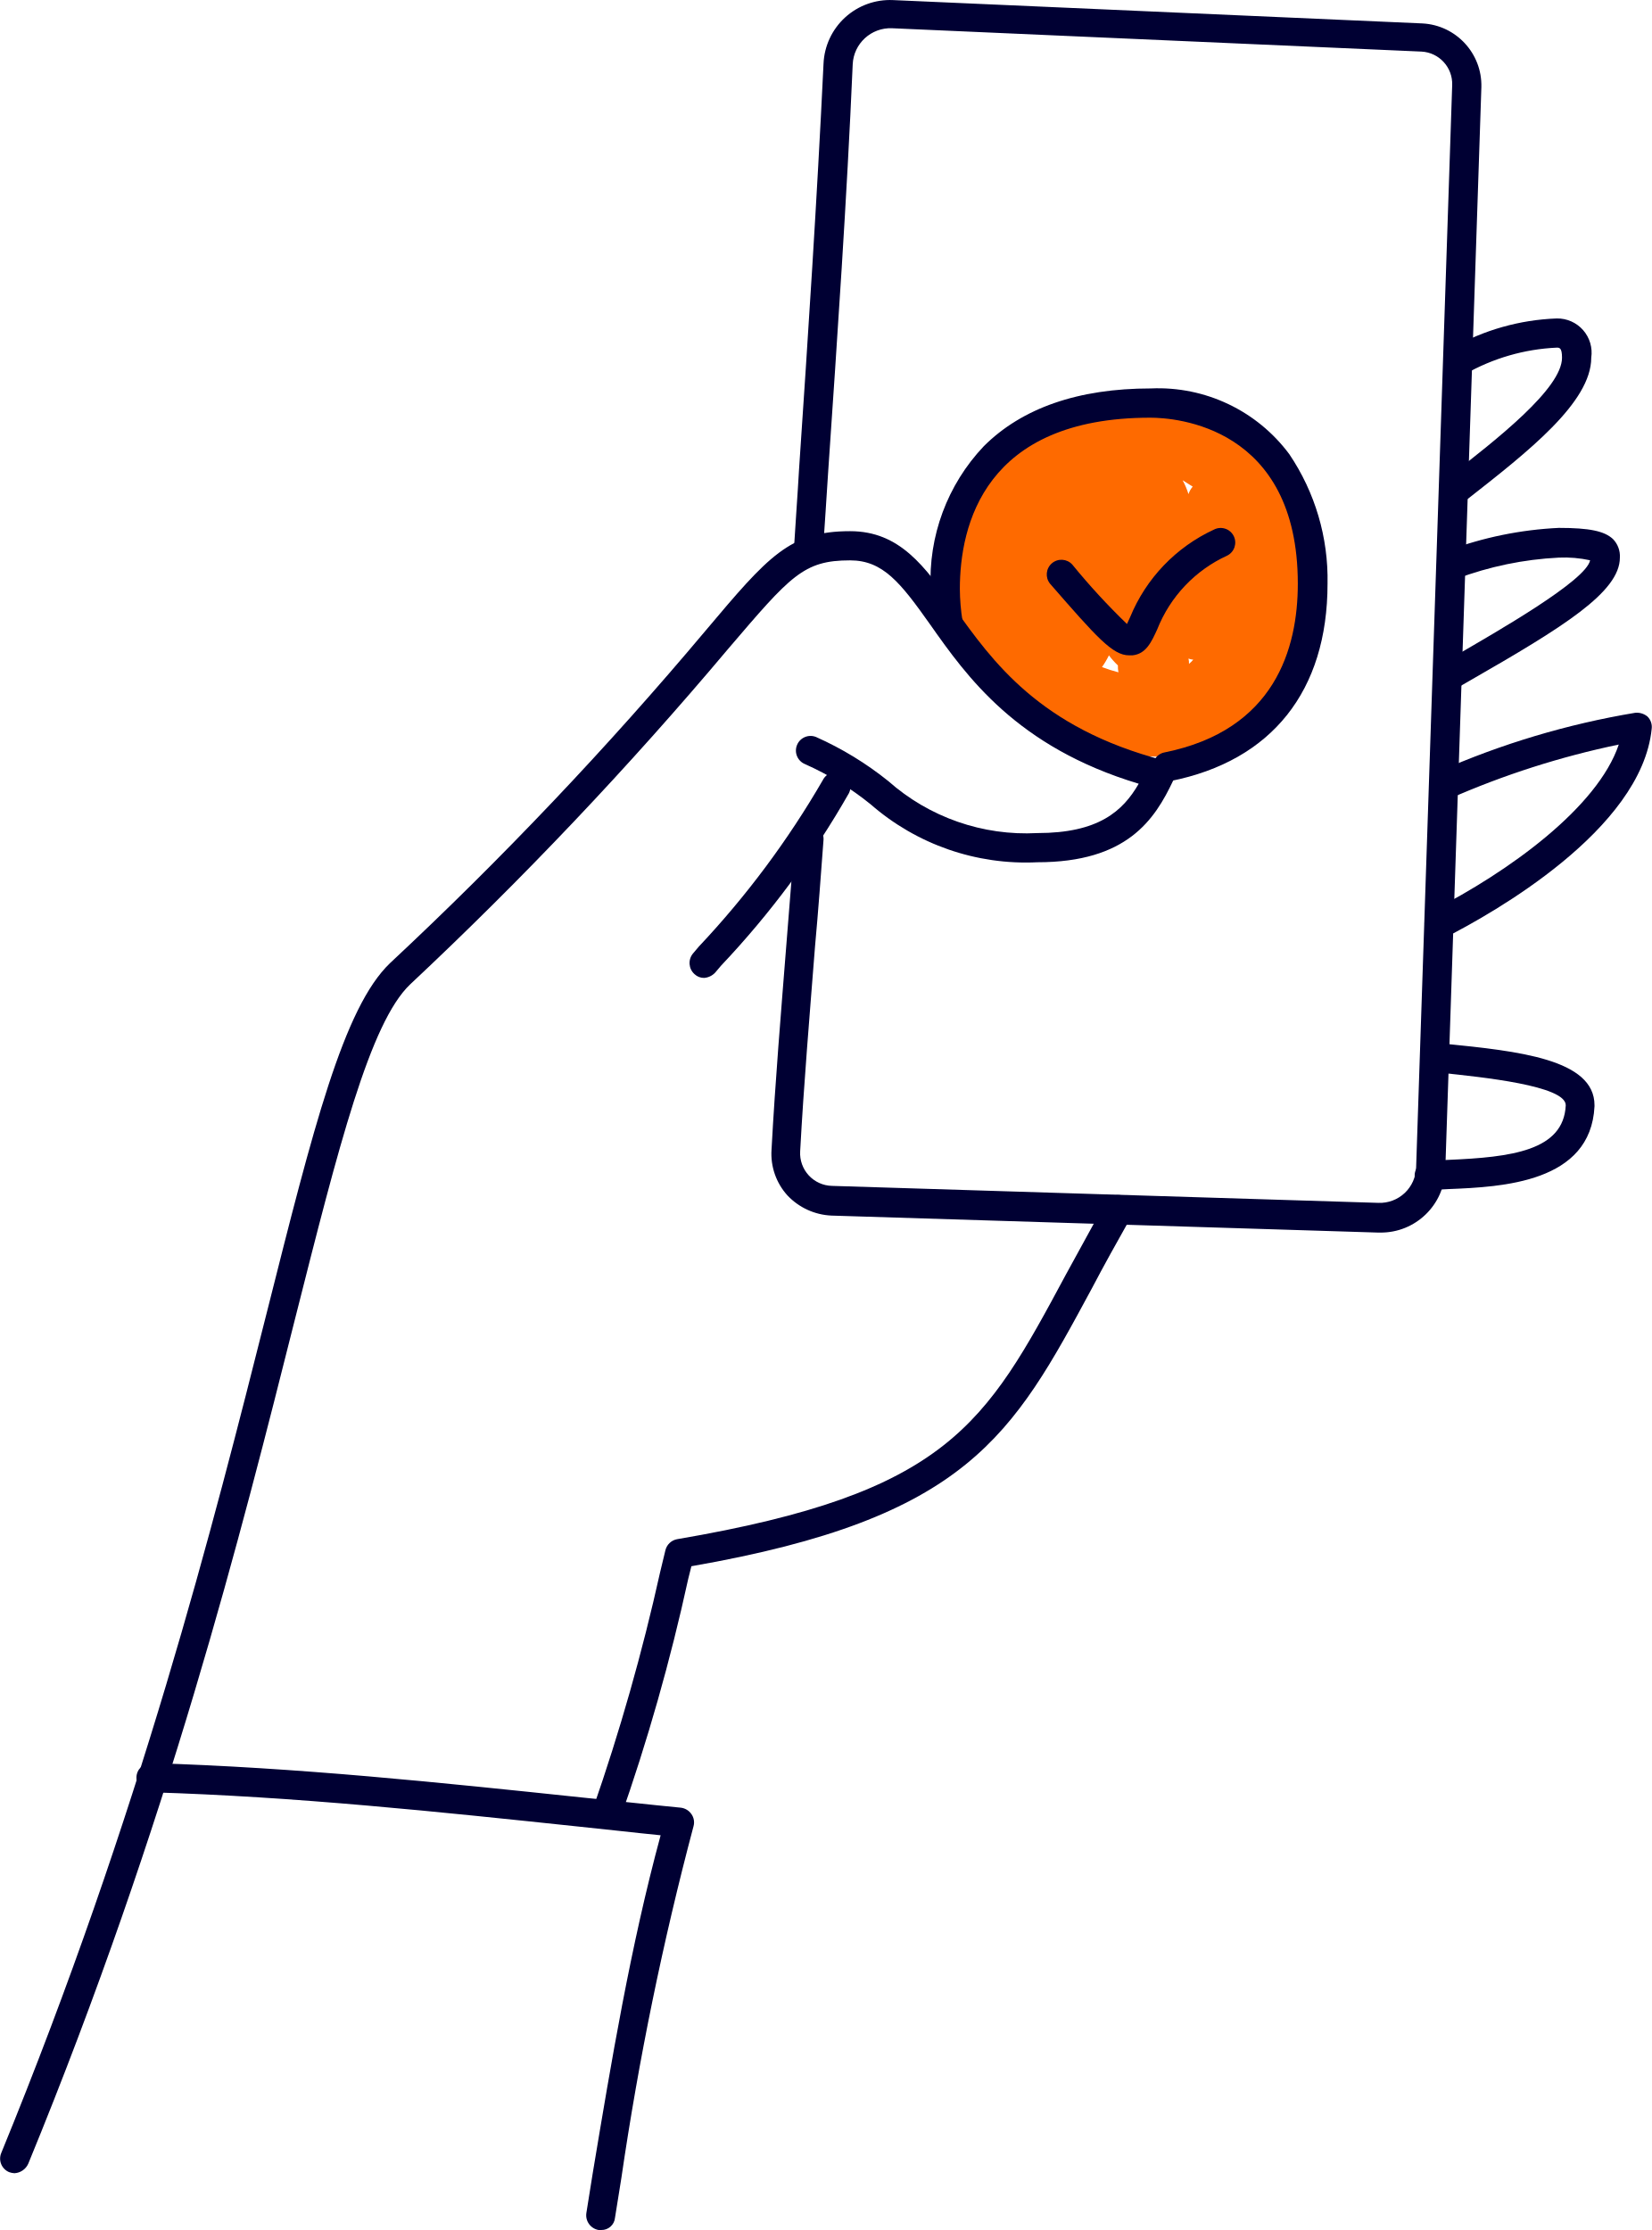
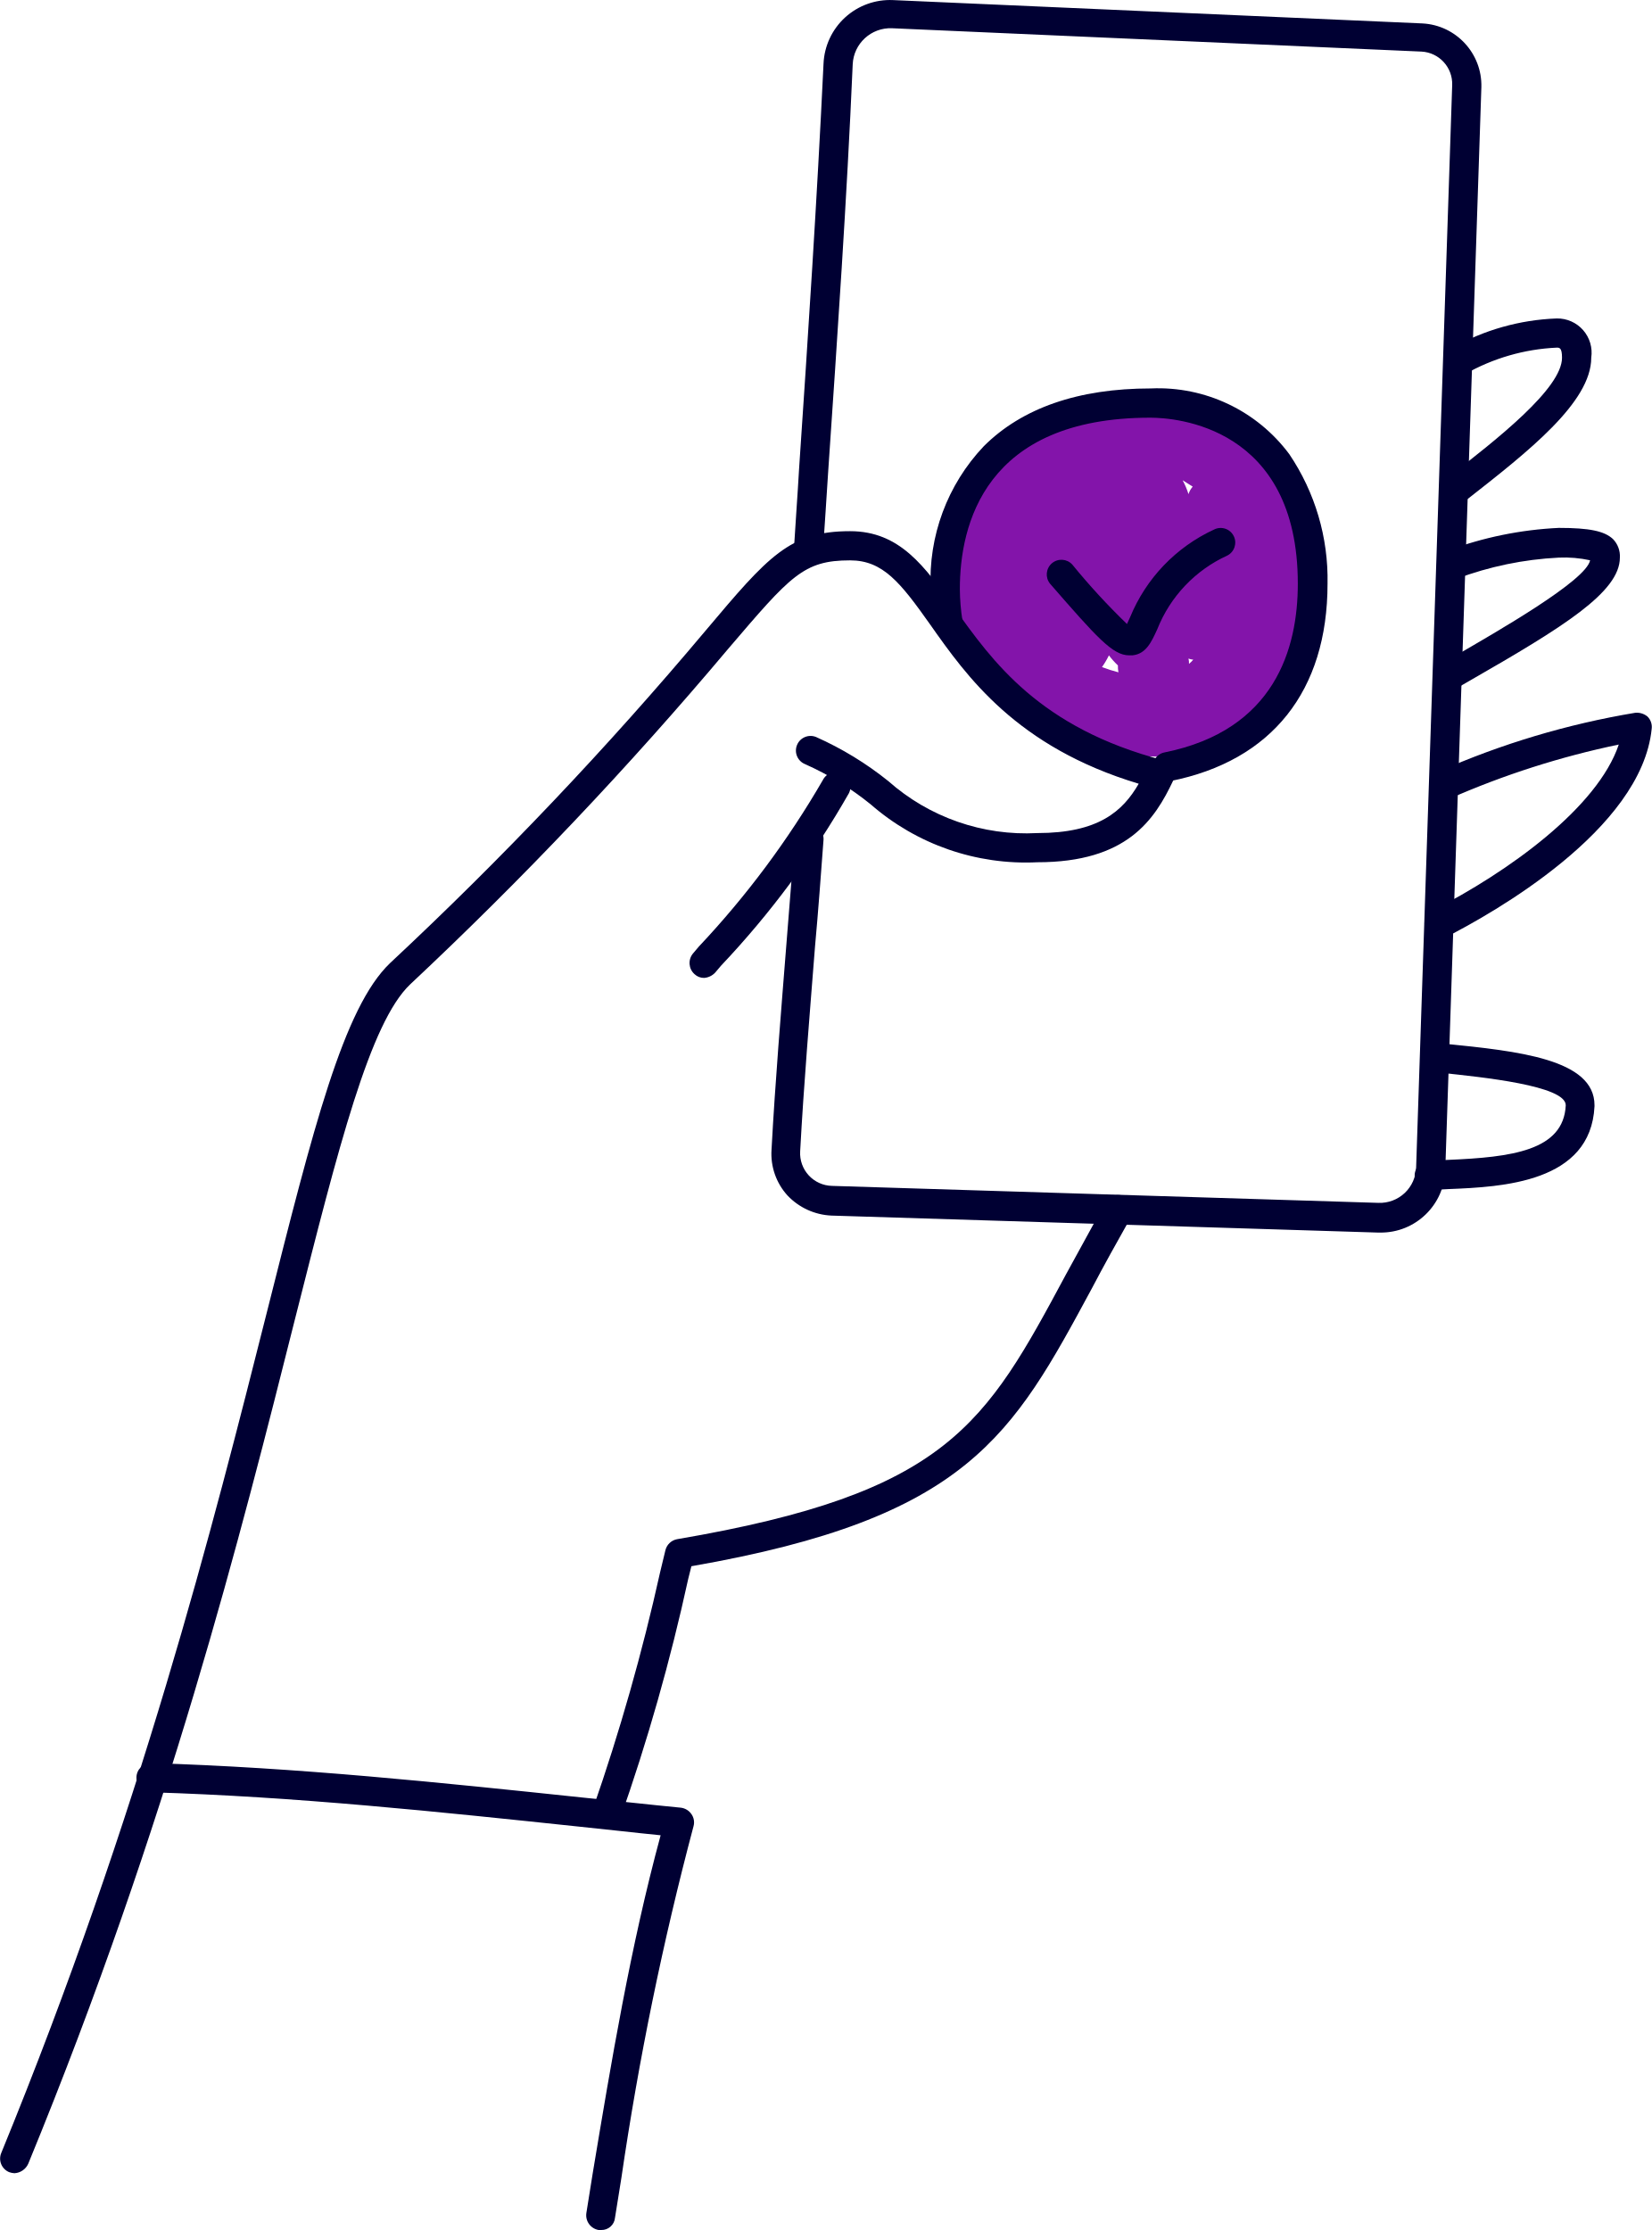
<svg xmlns="http://www.w3.org/2000/svg" id="SCAN_QR_CODE" data-name="SCAN QR CODE" width="94.53" height="127.621" viewBox="0 0 94.53 127.621">
-   <path id="Path_47645" data-name="Path 47645" d="M2244.4,758.857a9.619,9.619,0,0,0-12.3-7.469c-2.823.789-5.981,2.429-7.347,5.162a9.578,9.578,0,0,0-.547,6.073,4.1,4.1,0,0,0-.182,2.186c1.032,5.04,8.653,7.773,13.147,7.044C2242.824,770.911,2245.436,763.867,2244.4,758.857Zm-6.771-1.913a4.384,4.384,0,0,0-.334-.789c.182.121.395.243.577.364A1.19,1.19,0,0,0,2237.632,756.944Zm-4.554,9.23a4.654,4.654,0,0,0,.516.577,1.709,1.709,0,0,0,.031.395,8.552,8.552,0,0,1-.941-.3A4.819,4.819,0,0,0,2233.078,766.174Zm4.585.486a1.036,1.036,0,0,0-.03-.3.887.887,0,0,0,.273.061A1.83,1.83,0,0,1,2237.663,766.66Z" transform="translate(-2169.615 -728.67)" fill="#fe6a00" />
+   <path id="Path_47645" data-name="Path 47645" d="M2244.4,758.857a9.619,9.619,0,0,0-12.3-7.469c-2.823.789-5.981,2.429-7.347,5.162a9.578,9.578,0,0,0-.547,6.073,4.1,4.1,0,0,0-.182,2.186c1.032,5.04,8.653,7.773,13.147,7.044C2242.824,770.911,2245.436,763.867,2244.4,758.857Zm-6.771-1.913a4.384,4.384,0,0,0-.334-.789c.182.121.395.243.577.364A1.19,1.19,0,0,0,2237.632,756.944Zm-4.554,9.23a4.654,4.654,0,0,0,.516.577,1.709,1.709,0,0,0,.031.395,8.552,8.552,0,0,1-.941-.3A4.819,4.819,0,0,0,2233.078,766.174Zm4.585.486a1.036,1.036,0,0,0-.03-.3.887.887,0,0,0,.273.061A1.83,1.83,0,0,1,2237.663,766.66Z" transform="translate(-2169.615 -728.67)" fill="#8314AA" />
  <path id="Path_47961" data-name="Path 47961" d="M2045.809,871.572a1.079,1.079,0,0,1-.3-.061.837.837,0,0,1-.455-1.093c7.955-19.4,12.145-36.01,15.212-48.155,2.642-10.475,4.372-17.4,7.044-19.948a216.784,216.784,0,0,0,18.065-19.037c3.583-4.251,4.8-5.678,8.259-5.678,2.854,0,4.281,2.034,5.951,4.372,2.186,3.067,4.888,6.892,11.993,8.744a.829.829,0,0,1,.546.455.924.924,0,0,1,0,.7c-1.062,2.247-2.641,4.676-7.773,4.676a13.5,13.5,0,0,1-9.534-3.31,16.822,16.822,0,0,0-3.765-2.307.837.837,0,0,1,.638-1.549,18.836,18.836,0,0,1,4.129,2.52,11.9,11.9,0,0,0,8.532,2.976c3.492,0,4.888-1.245,5.8-2.824-6.984-2.1-9.838-6.133-11.933-9.109-1.7-2.4-2.7-3.674-4.585-3.674-2.672,0-3.4.88-6.983,5.071a223.2,223.2,0,0,1-18.187,19.189c-2.308,2.186-4.1,9.291-6.589,19.128-3.066,12.175-7.256,28.875-15.272,48.368A.917.917,0,0,1,2045.809,871.572Z" transform="translate(-2044.984 -747.201)" fill="#003" />
  <path id="Path_47962" data-name="Path 47962" d="M2175.786,834.784a.78.78,0,0,1-.547-.213.854.854,0,0,1-.091-1.184l.334-.395a51.548,51.548,0,0,0,7.1-9.534.835.835,0,1,1,1.488.759,51.336,51.336,0,0,1-7.317,9.868l-.334.395A.967.967,0,0,1,2175.786,834.784Z" transform="translate(-2135.49 -778.819)" fill="#003" />
  <path id="Path_47963" data-name="Path 47963" d="M2097.3,1036.519h-.152a.857.857,0,0,1-.7-.972l.364-2.277c1.063-6.376,2.156-12.965,3.886-19.341-1.549-.152-3.067-.334-4.585-.486-8.046-.85-16.335-1.731-24.594-1.974a.835.835,0,0,1,.03-1.67c8.289.243,16.639,1.123,24.715,1.974,1.852.182,3.7.395,5.587.577a.86.86,0,0,1,.607.364.82.82,0,0,1,.122.7,179.365,179.365,0,0,0-4.129,20.13q-.182,1.139-.365,2.277A.769.769,0,0,1,2097.3,1036.519Z" transform="translate(-2062.891 -908.898)" fill="#003" />
  <path id="Path_47964" data-name="Path 47964" d="M2157.377,939.063a1.332,1.332,0,0,1-.3-.061.833.833,0,0,1-.486-1.063,120.648,120.648,0,0,0,3.856-13.572l.3-1.245a.847.847,0,0,1,.668-.638c15.515-2.642,17.641-6.558,22.256-15.151.7-1.275,1.427-2.611,2.247-4.1a.844.844,0,1,1,1.457.85c-.82,1.457-1.548,2.763-2.216,4.038-4.554,8.441-7.074,13.147-22.924,15.91l-.182.729a115.666,115.666,0,0,1-3.917,13.785A.8.8,0,0,1,2157.377,939.063Z" transform="translate(-2122.668 -834.397)" fill="#003" />
  <path id="Path_47965" data-name="Path 47965" d="M2225.21,748.018h-.121l-31.273-.972a3.686,3.686,0,0,1-2.52-1.154,3.542,3.542,0,0,1-.911-2.611c.212-3.917.546-7.894.85-11.75.152-2.034.334-4.069.486-6.1a.8.8,0,0,1,.88-.759.819.819,0,0,1,.759.88c-.152,2.034-.3,4.069-.486,6.1-.3,3.856-.638,7.8-.85,11.72a1.867,1.867,0,0,0,1.822,1.974l31.273.972a2.081,2.081,0,0,0,2.156-2.034l2.064-61.94a1.855,1.855,0,0,0-1.761-1.913l-30.3-1.336a2.165,2.165,0,0,0-2.247,2.065c-.334,7.742-.881,15.637-1.4,23.258-.091,1.549-.213,3.127-.3,4.676a.836.836,0,1,1-1.67-.091c.091-1.548.213-3.127.3-4.676.516-7.621,1.032-15.485,1.4-23.2a3.807,3.807,0,0,1,3.978-3.643l30.3,1.336a3.561,3.561,0,0,1,3.37,3.643l-2.065,61.94A3.688,3.688,0,0,1,2225.21,748.018Z" transform="translate(-2146.232 -677.479)" fill="#003" />
  <path id="Path_47966" data-name="Path 47966" d="M2233.942,773.168a.842.842,0,0,1-.82-.668.829.829,0,0,1,.668-.972c6.315-1.275,7.621-5.951,7.621-9.655,0-9.018-7.014-9.5-8.441-9.5-9.5,0-10.9,6.164-10.9,9.807a11.959,11.959,0,0,0,.152,1.822.834.834,0,1,1-1.639.3,12.281,12.281,0,0,1-.182-2.125,11.117,11.117,0,0,1,3.036-8.168c2.186-2.186,5.4-3.31,9.564-3.31a9.349,9.349,0,0,1,7.925,3.765,12.793,12.793,0,0,1,2.186,7.409c0,6.133-3.188,10.141-8.987,11.295Z" transform="translate(-2167.139 -728.469)" fill="#003" />
  <path id="Path_47967" data-name="Path 47967" d="M2246.949,784.29c-.941,0-1.852-1.032-4.524-4.1a.84.84,0,0,1,1.275-1.093,38.725,38.725,0,0,0,3.128,3.4c.061-.121.121-.273.182-.395a9.484,9.484,0,0,1,4.8-5.01.835.835,0,0,1,.759,1.488,7.784,7.784,0,0,0-4.008,4.22c-.334.729-.638,1.4-1.4,1.488Z" transform="translate(-2182.333 -746.786)" fill="#003" />
  <path id="Path_47968" data-name="Path 47968" d="M2312.416,882.506a.836.836,0,0,1-.031-1.67c.334-.03.729-.03,1.124-.061,3.613-.152,6.619-.516,6.74-3.127,0-1.123-4.8-1.609-7.1-1.852l-.425-.03a.838.838,0,1,1,.152-1.67l.425.03c4.22.425,8.593.88,8.593,3.522v.061c-.212,4.372-5.283,4.615-8.35,4.737-.395.03-.759.03-1.062.061C2312.476,882.476,2312.446,882.506,2312.416,882.506Z" transform="translate(-2230.643 -814.396)" fill="#003" />
  <path id="Path_47969" data-name="Path 47969" d="M2314.34,824.691a.835.835,0,0,1-.759-.455.818.818,0,0,1,.364-1.123c4.342-2.216,9.443-5.89,10.657-9.5a48.663,48.663,0,0,0-9.686,3.1.837.837,0,0,1-.638-1.548,46.932,46.932,0,0,1,11.265-3.37.961.961,0,0,1,.7.213.833.833,0,0,1,.243.7c-.577,5.8-9.169,10.6-11.781,11.932A1.311,1.311,0,0,1,2314.34,824.691Z" transform="translate(-2231.962 -771.003)" fill="#003" />
  <path id="Path_47970" data-name="Path 47970" d="M2315.96,786.382a.818.818,0,0,1-.729-.425.847.847,0,0,1,.3-1.154l.79-.456c2.459-1.427,7.56-4.342,7.773-5.5a6.965,6.965,0,0,0-1.791-.152,19.421,19.421,0,0,0-5.86,1.214.845.845,0,1,1-.516-1.609,21.116,21.116,0,0,1,6.376-1.306c1.761,0,2.611.182,3.1.638a1.4,1.4,0,0,1,.395,1.063c0,1.974-3.249,3.977-8.593,7.044l-.79.455A.681.681,0,0,1,2315.96,786.382Z" transform="translate(-2233.095 -746.783)" fill="#003" />
  <path id="Path_47971" data-name="Path 47971" d="M2317.079,748.248a.9.9,0,0,1-.668-.334.862.862,0,0,1,.152-1.184l.243-.182c2.733-2.125,6.467-5.04,6.467-6.8,0-.577-.152-.577-.3-.577a11.679,11.679,0,0,0-5.253,1.518.835.835,0,0,1-.759-1.488,13.17,13.17,0,0,1,6.012-1.7,1.96,1.96,0,0,1,1.973,2.247c0,2.55-3.613,5.374-7.1,8.107l-.243.182A.711.711,0,0,1,2317.079,748.248Z" transform="translate(-2233.881 -719.276)" fill="#003" />
</svg>
